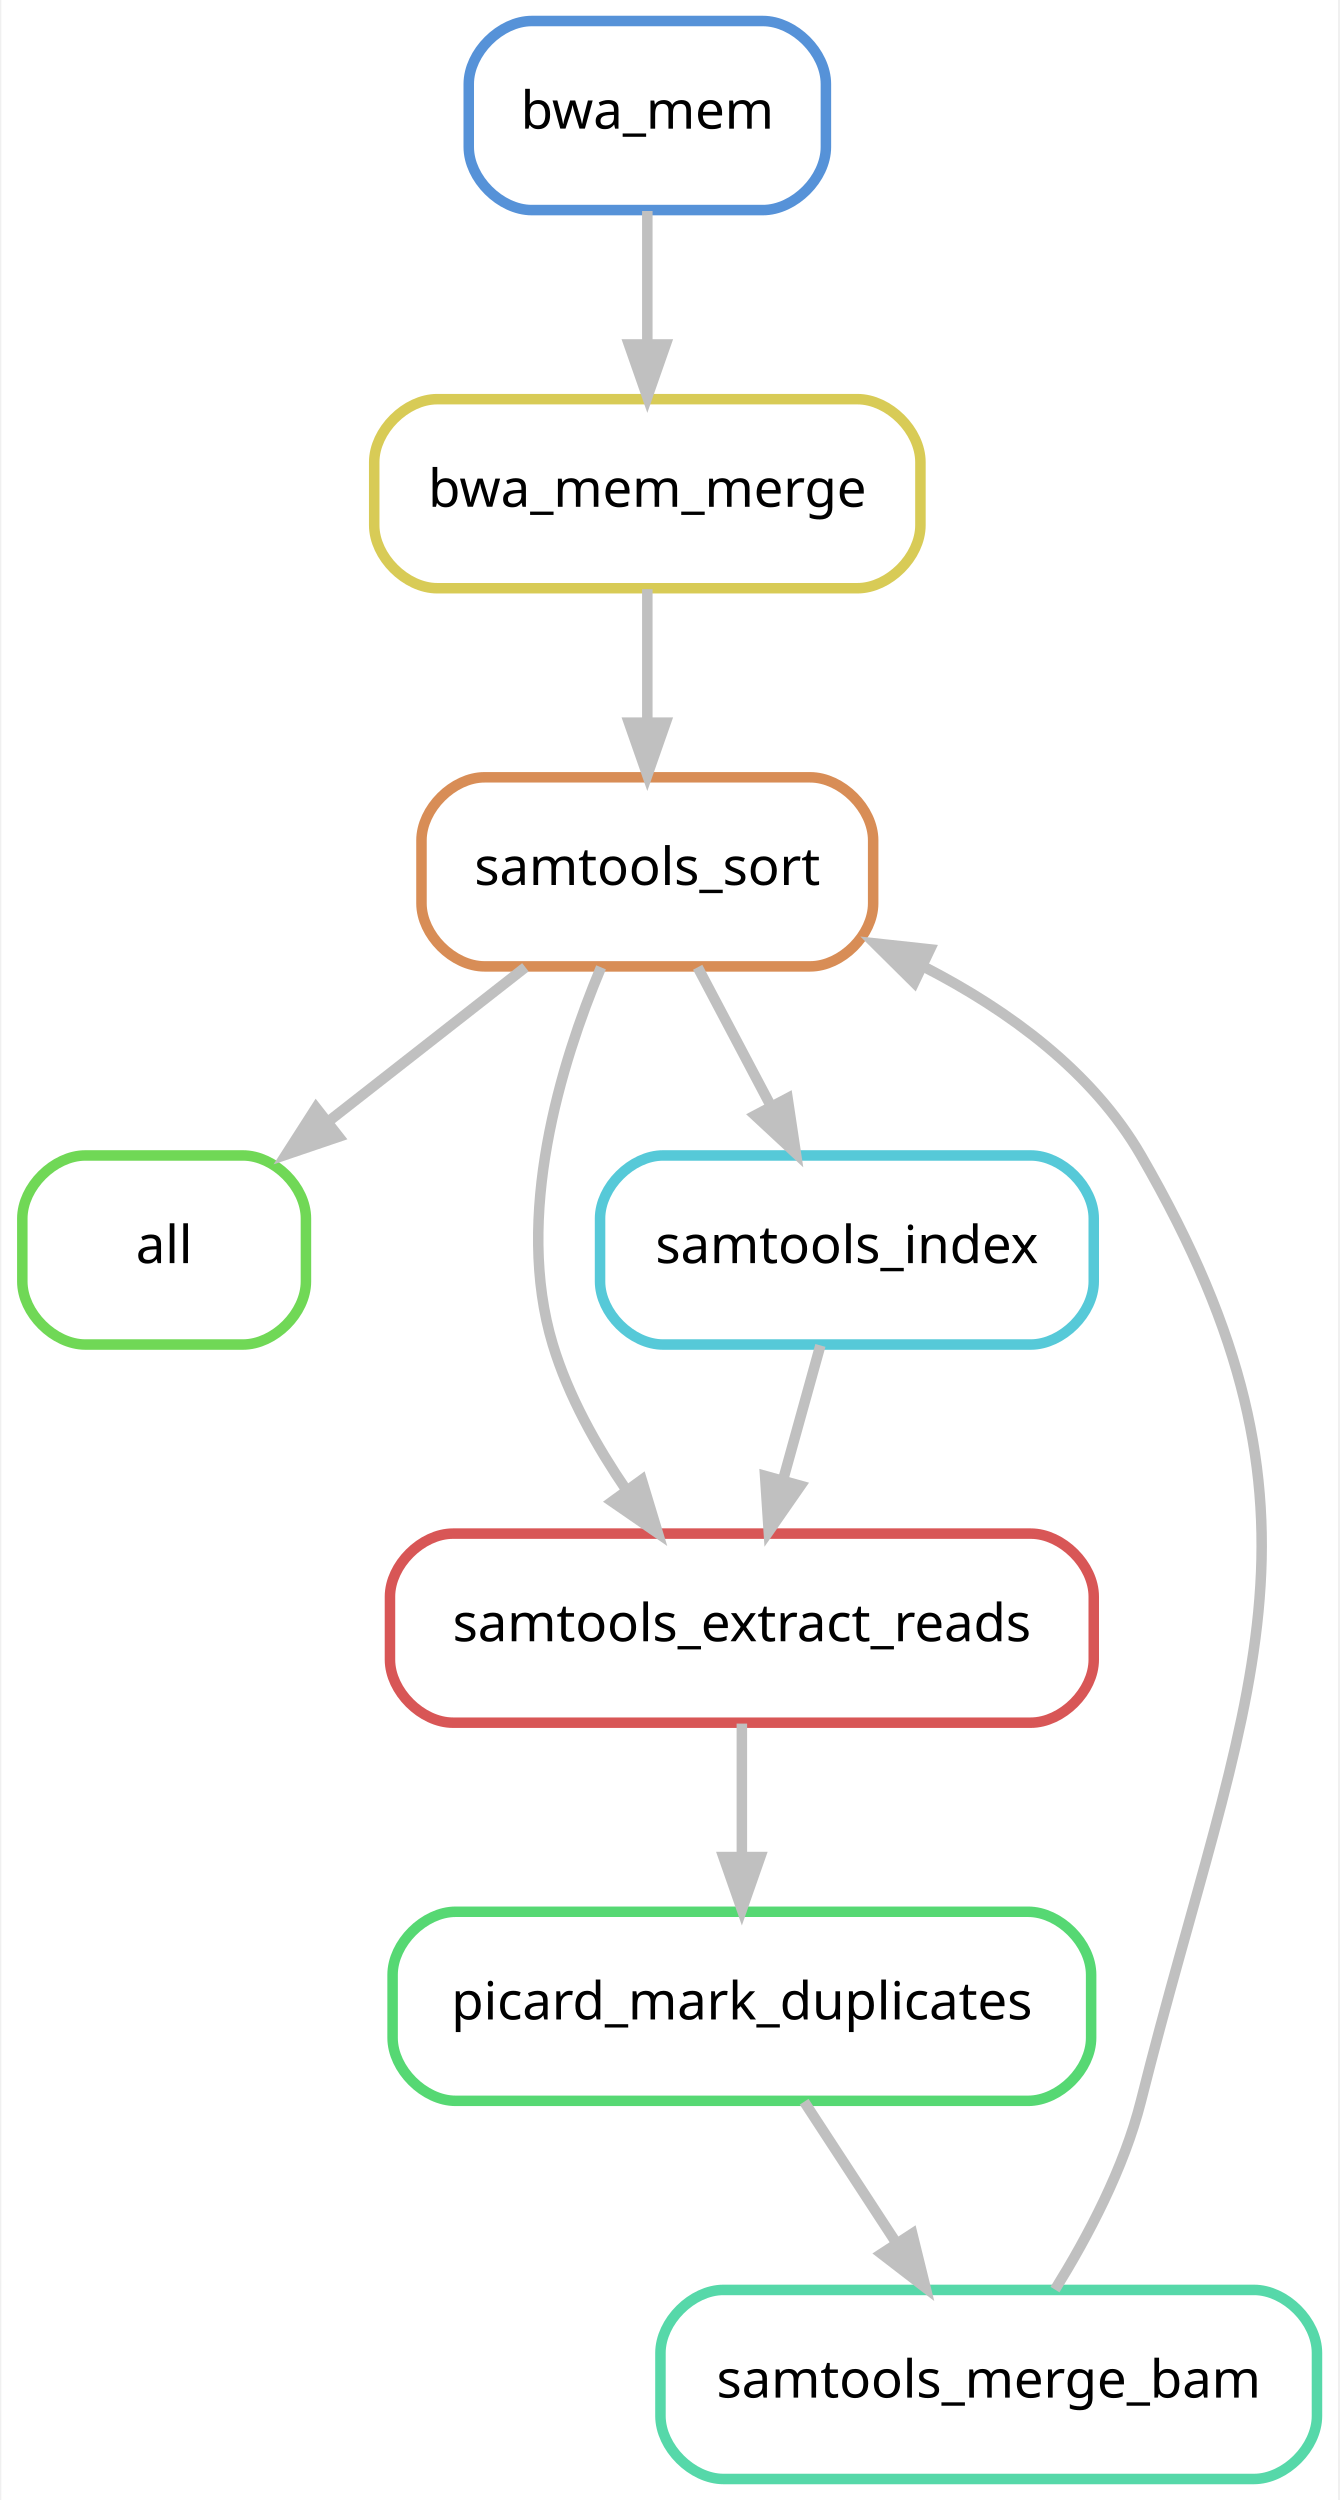
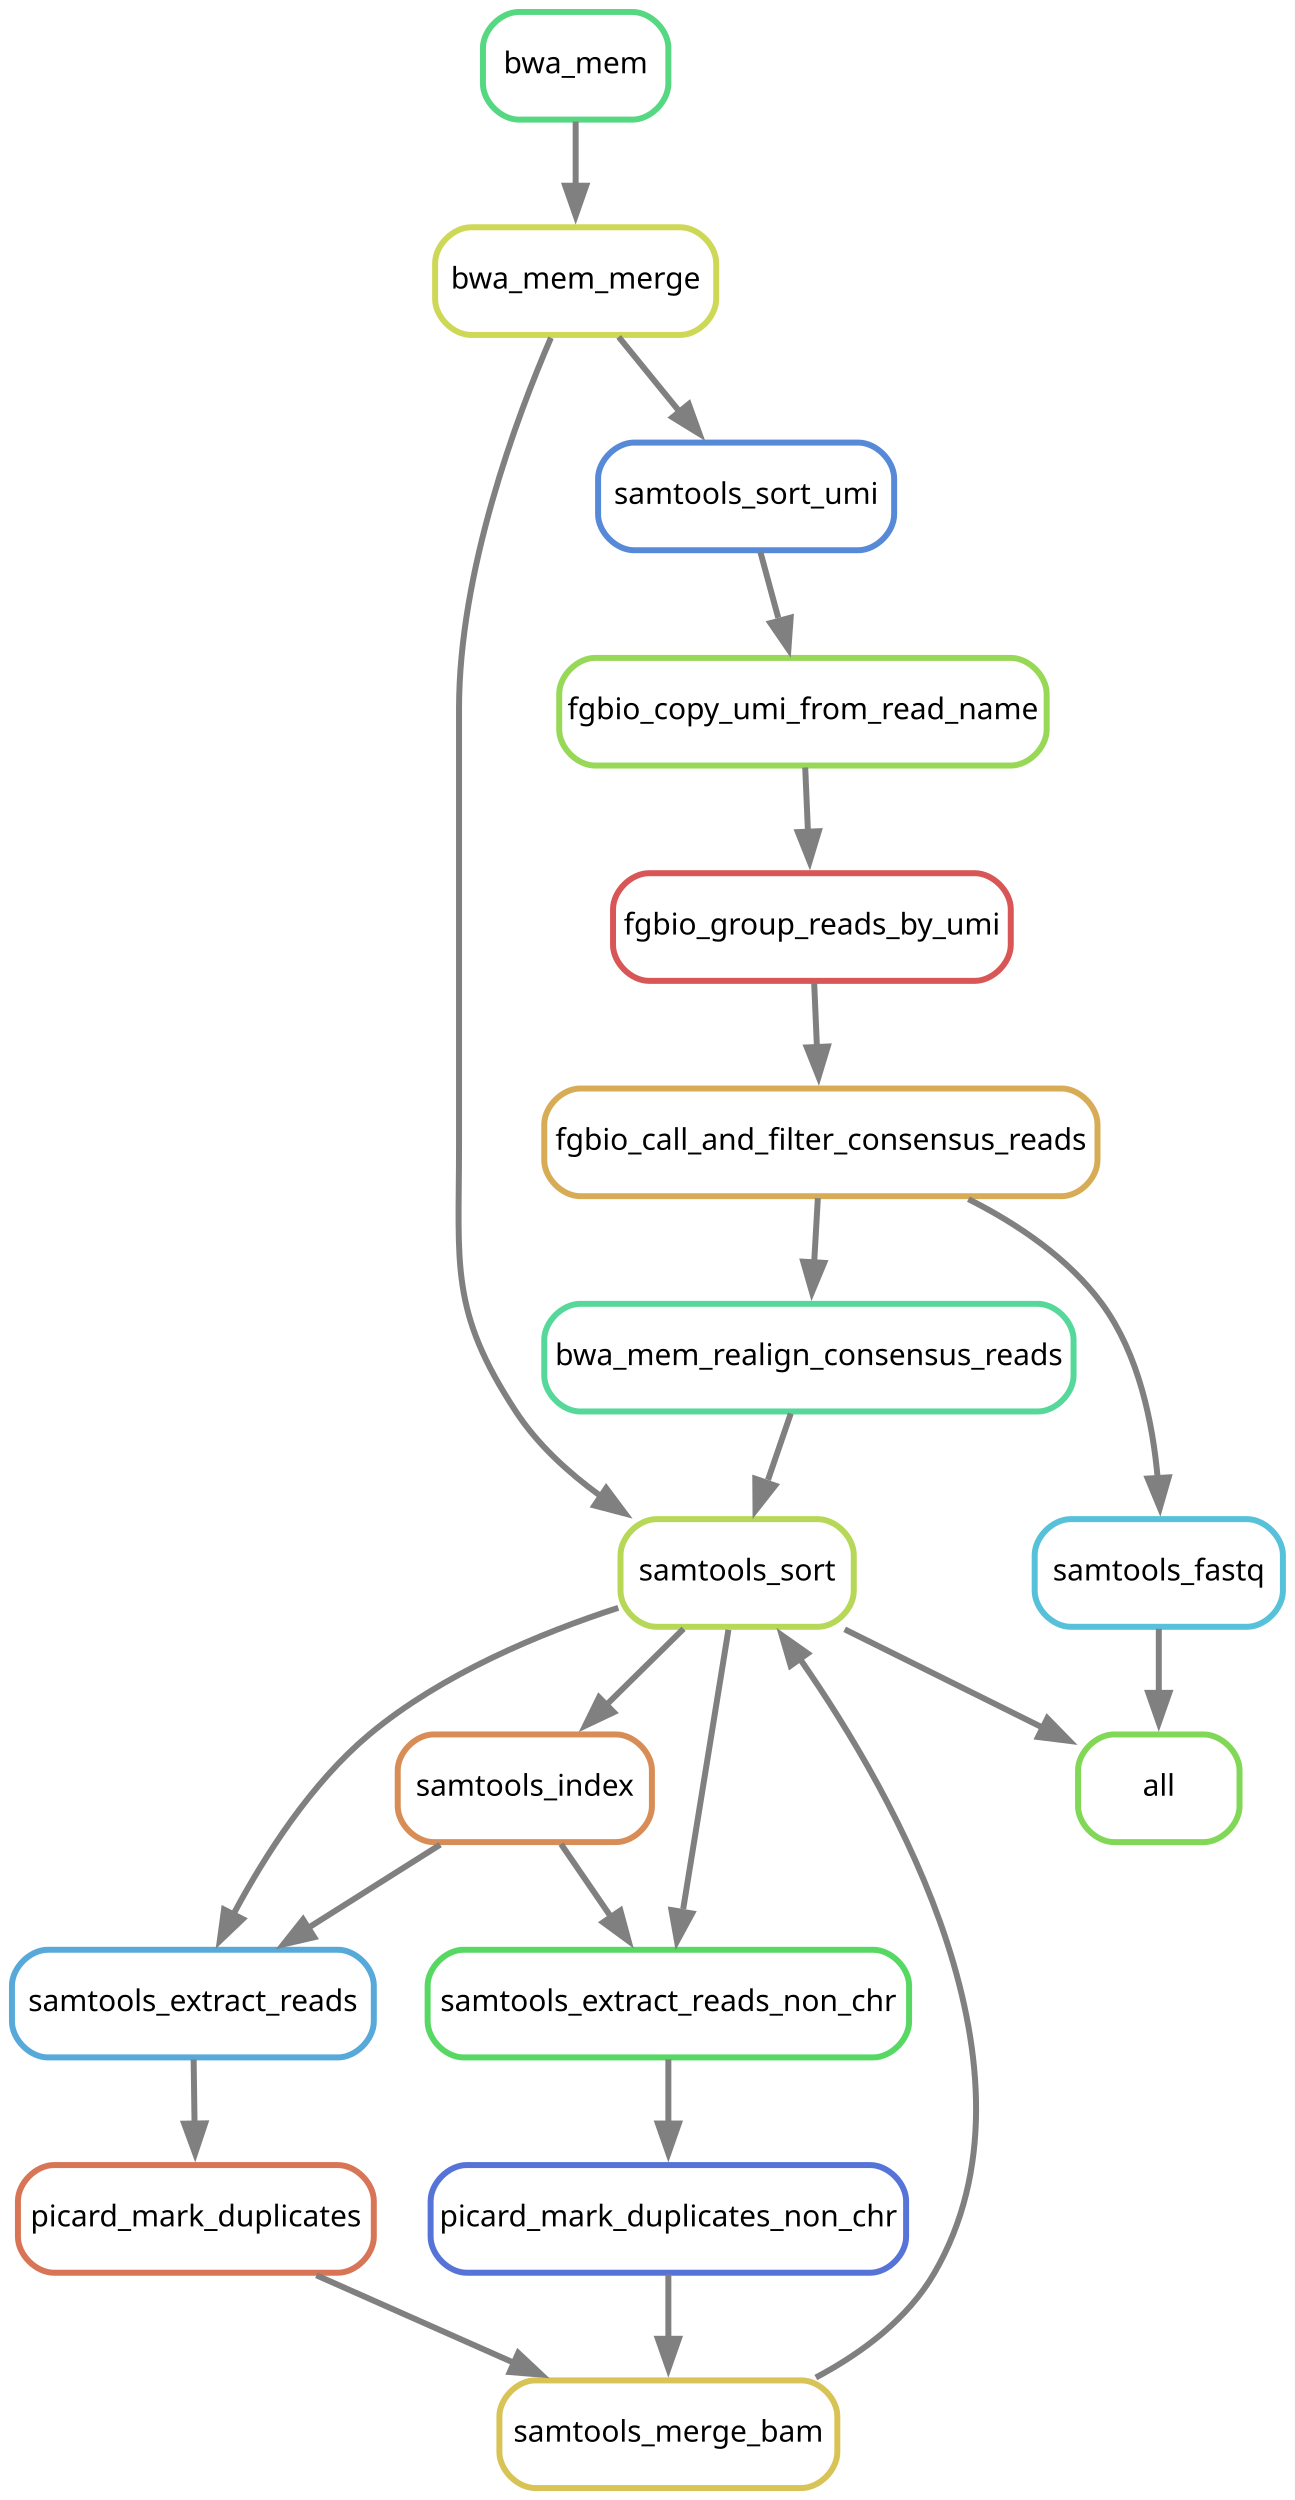
- <svg xmlns="http://www.w3.org/2000/svg" width="255pt" height="476pt" viewBox="0.00 0.00 254.50 476.00">
-   <g id="graph0" class="graph" transform="scale(1 1) rotate(0) translate(4 472)">
-     <polygon fill="#ffffff" stroke="transparent" points="-4,4 -4,-472 250.5,-472 250.5,4 -4,4" />
+ <svg xmlns="http://www.w3.org/2000/svg" width="433pt" height="836pt" viewBox="0.00 0.00 433.00 836.00">
+   <g id="graph0" class="graph" transform="scale(1 1) rotate(0) translate(4 832)">
+     <polygon fill="white" stroke="none" points="-4,4 -4,-832 429,-832 429,4 -4,4" />
    <g id="node1" class="node">
-       <path fill="none" stroke="#70d856" stroke-width="2" d="M42,-252C42,-252 12,-252 12,-252 6,-252 0,-246 0,-240 0,-240 0,-228 0,-228 0,-222 6,-216 12,-216 12,-216 42,-216 42,-216 48,-216 54,-222 54,-228 54,-228 54,-240 54,-240 54,-246 48,-252 42,-252" />
-       <text text-anchor="middle" x="27" y="-231.5" font-family="sans" font-size="10.00" fill="#000000">all</text>
+       <path fill="none" stroke="#80d856" stroke-width="2" d="M398.5,-252C398.5,-252 368.5,-252 368.5,-252 362.5,-252 356.5,-246 356.5,-240 356.5,-240 356.5,-228 356.5,-228 356.5,-222 362.5,-216 368.5,-216 368.5,-216 398.5,-216 398.5,-216 404.5,-216 410.5,-222 410.5,-228 410.5,-228 410.5,-240 410.5,-240 410.5,-246 404.5,-252 398.5,-252" />
+       <text text-anchor="middle" x="383.5" y="-231.5" font-family="sans" font-size="10.00">all</text>
    </g>
    <g id="node2" class="node">
-       <path fill="none" stroke="#d88d56" stroke-width="2" d="M150,-324C150,-324 88,-324 88,-324 82,-324 76,-318 76,-312 76,-312 76,-300 76,-300 76,-294 82,-288 88,-288 88,-288 150,-288 150,-288 156,-288 162,-294 162,-300 162,-300 162,-312 162,-312 162,-318 156,-324 150,-324" />
-       <text text-anchor="middle" x="119" y="-303.5" font-family="sans" font-size="10.00" fill="#000000">samtools_sort</text>
+       <path fill="none" stroke="#b6d856" stroke-width="2" d="M269.5,-324C269.5,-324 215.5,-324 215.5,-324 209.5,-324 203.5,-318 203.5,-312 203.5,-312 203.5,-300 203.5,-300 203.5,-294 209.5,-288 215.5,-288 215.5,-288 269.5,-288 269.5,-288 275.5,-288 281.5,-294 281.5,-300 281.5,-300 281.5,-312 281.5,-312 281.5,-318 275.5,-324 269.5,-324" />
+       <text text-anchor="middle" x="242.5" y="-303.5" font-family="sans" font-size="10.00">samtools_sort</text>
    </g>
    <g id="edge1" class="edge">
-       <path fill="none" stroke="#c0c0c0" stroke-width="2" d="M95.784,-287.831C84.453,-278.963 70.654,-268.164 58.397,-258.572" />
-       <polygon fill="#c0c0c0" stroke="#c0c0c0" stroke-width="2" points="60.24,-255.57 50.208,-252.163 55.926,-261.082 60.24,-255.57" />
+       <path fill="none" stroke="grey" stroke-width="2" d="M278.45,-287.15C298.5,-277.2 323.5,-264.78 344.09,-254.57" />
+       <polygon fill="grey" stroke="grey" stroke-width="2" points="346.23,-257.42 353.63,-249.84 343.12,-251.15 346.23,-257.42" />
    </g>
    <g id="node5" class="node">
-       <path fill="none" stroke="#d85656" stroke-width="2" d="M192,-180C192,-180 82,-180 82,-180 76,-180 70,-174 70,-168 70,-168 70,-156 70,-156 70,-150 76,-144 82,-144 82,-144 192,-144 192,-144 198,-144 204,-150 204,-156 204,-156 204,-168 204,-168 204,-174 198,-180 192,-180" />
-       <text text-anchor="middle" x="137" y="-159.5" font-family="sans" font-size="10.00" fill="#000000">samtools_extract_reads</text>
+       <path fill="none" stroke="#56a9d8" stroke-width="2" d="M109,-180C109,-180 12,-180 12,-180 6,-180 0,-174 0,-168 0,-168 0,-156 0,-156 0,-150 6,-144 12,-144 12,-144 109,-144 109,-144 115,-144 121,-150 121,-156 121,-156 121,-168 121,-168 121,-174 115,-180 109,-180" />
+       <text text-anchor="middle" x="60.5" y="-159.5" font-family="sans" font-size="10.00">samtools_extract_reads</text>
+     </g>
+     <g id="edge9" class="edge">
+       <path fill="none" stroke="grey" stroke-width="2" d="M202.75,-294.35C176.96,-285.97 143.77,-272.28 119.5,-252 100.04,-235.74 84.53,-211.43 74.3,-192.33" />
+       <polygon fill="grey" stroke="grey" stroke-width="2" points="77.16,-190.27 69.49,-182.95 70.92,-193.45 77.16,-190.27" />
+     </g>
+     <g id="node8" class="node">
+       <path fill="none" stroke="#d88d56" stroke-width="2" d="M202,-252C202,-252 141,-252 141,-252 135,-252 129,-246 129,-240 129,-240 129,-228 129,-228 129,-222 135,-216 141,-216 141,-216 202,-216 202,-216 208,-216 214,-222 214,-228 214,-228 214,-240 214,-240 214,-246 208,-252 202,-252" />
+       <text text-anchor="middle" x="171.5" y="-231.5" font-family="sans" font-size="10.00">samtools_index</text>
+     </g>
+     <g id="edge12" class="edge">
+       <path fill="none" stroke="grey" stroke-width="2" d="M224.58,-287.34C216.74,-279.6 207.36,-270.36 198.69,-261.81" />
+       <polygon fill="grey" stroke="grey" stroke-width="2" points="201.24,-259.43 191.66,-254.9 196.32,-264.41 201.24,-259.43" />
+     </g>
+     <g id="node10" class="node">
+       <path fill="none" stroke="#56d863" stroke-width="2" d="M288,-180C288,-180 151,-180 151,-180 145,-180 139,-174 139,-168 139,-168 139,-156 139,-156 139,-150 145,-144 151,-144 151,-144 288,-144 288,-144 294,-144 300,-150 300,-156 300,-156 300,-168 300,-168 300,-174 294,-180 288,-180" />
+       <text text-anchor="middle" x="219.5" y="-159.5" font-family="sans" font-size="10.00">samtools_extract_reads_non_chr</text>
+     </g>
+     <g id="edge14" class="edge">
+       <path fill="none" stroke="grey" stroke-width="2" d="M239.59,-287.02C235.79,-263.54 229.07,-222.11 224.46,-193.64" />
+       <polygon fill="grey" stroke="grey" stroke-width="2" points="227.44,-192.15 222.39,-182.84 220.53,-193.27 227.44,-192.15" />
+     </g>
+     <g id="node3" class="node">
+       <path fill="none" stroke="#d8c356" stroke-width="2" d="M264,-36C264,-36 175,-36 175,-36 169,-36 163,-30 163,-24 163,-24 163,-12 163,-12 163,-6 169,0 175,0 175,0 264,0 264,0 270,0 276,-6 276,-12 276,-12 276,-24 276,-24 276,-30 270,-36 264,-36" />
+       <text text-anchor="middle" x="219.5" y="-15.5" font-family="sans" font-size="10.00">samtools_merge_bam</text>
+     </g>
+     <g id="edge4" class="edge">
+       <path fill="none" stroke="grey" stroke-width="2" d="M268.82,-36.96C284.27,-45.16 299.6,-56.58 308.5,-72 347.45,-139.43 295.48,-231.26 263.77,-276.88" />
+       <polygon fill="grey" stroke="grey" stroke-width="2" points="260.38,-275.02 257.41,-285.19 266.07,-279.09 260.38,-275.02" />
+     </g>
+     <g id="node4" class="node">
+       <path fill="none" stroke="#d87556" stroke-width="2" d="M109,-108C109,-108 14,-108 14,-108 8,-108 2,-102 2,-96 2,-96 2,-84 2,-84 2,-78 8,-72 14,-72 14,-72 109,-72 109,-72 115,-72 121,-78 121,-84 121,-84 121,-96 121,-96 121,-102 115,-108 109,-108" />
+       <text text-anchor="middle" x="61.5" y="-87.5" font-family="sans" font-size="10.00">picard_mark_duplicates</text>
    </g>
    <g id="edge7" class="edge">
-       <path fill="none" stroke="#c0c0c0" stroke-width="2" d="M110.188,-287.818C102.49,-269.457 93.612,-240.401 101,-216 103.956,-206.236 109.325,-196.623 115.03,-188.276" />
-       <polygon fill="#c0c0c0" stroke="#c0c0c0" stroke-width="2" points="117.941,-190.224 121.01,-180.083 112.287,-186.097 117.941,-190.224" />
+       <path fill="none" stroke="grey" stroke-width="2" d="M101.78,-71.15C121.67,-62.34 145.9,-51.61 167.2,-42.17" />
+       <polygon fill="grey" stroke="grey" stroke-width="2" points="169.3,-45.18 177.02,-37.93 166.46,-38.78 169.3,-45.18" />
    </g>
-     <g id="node8" class="node">
-       <path fill="none" stroke="#56c9d8" stroke-width="2" d="M192,-252C192,-252 122,-252 122,-252 116,-252 110,-246 110,-240 110,-240 110,-228 110,-228 110,-222 116,-216 122,-216 122,-216 192,-216 192,-216 198,-216 204,-222 204,-228 204,-228 204,-240 204,-240 204,-246 198,-252 192,-252" />
-       <text text-anchor="middle" x="157" y="-231.5" font-family="sans" font-size="10.00" fill="#000000">samtools_index</text>
+     <g id="edge8" class="edge">
+       <path fill="none" stroke="grey" stroke-width="2" d="M60.75,-143.34C60.85,-136.75 60.96,-129.08 61.06,-121.67" />
+       <polygon fill="grey" stroke="grey" stroke-width="2" points="64.6,-121.95 61.24,-111.9 57.6,-121.85 64.6,-121.95" />
    </g>
-     <g id="edge9" class="edge">
-       <path fill="none" stroke="#c0c0c0" stroke-width="2" d="M128.589,-287.831C132.832,-279.793 137.912,-270.167 142.596,-261.292" />
-       <polygon fill="#c0c0c0" stroke="#c0c0c0" stroke-width="2" points="145.71,-262.891 147.282,-252.413 139.519,-259.623 145.71,-262.891" />
+     <g id="node6" class="node">
+       <path fill="none" stroke="#ced856" stroke-width="2" d="M223.5,-756C223.5,-756 153.5,-756 153.5,-756 147.5,-756 141.5,-750 141.5,-744 141.5,-744 141.5,-732 141.5,-732 141.5,-726 147.5,-720 153.5,-720 153.5,-720 223.5,-720 223.5,-720 229.5,-720 235.5,-726 235.5,-732 235.5,-732 235.5,-744 235.5,-744 235.5,-750 229.5,-756 223.5,-756" />
+       <text text-anchor="middle" x="188.5" y="-735.5" font-family="sans" font-size="10.00">bwa_mem_merge</text>
    </g>
-     <g id="node3" class="node">
-       <path fill="none" stroke="#56d8a9" stroke-width="2" d="M234.5,-36C234.5,-36 133.5,-36 133.5,-36 127.5,-36 121.5,-30 121.5,-24 121.5,-24 121.5,-12 121.5,-12 121.5,-6 127.5,0 133.5,0 133.5,0 234.5,0 234.5,0 240.5,0 246.5,-6 246.5,-12 246.5,-12 246.5,-24 246.5,-24 246.5,-30 240.5,-36 234.5,-36" />
-       <text text-anchor="middle" x="184" y="-15.5" font-family="sans" font-size="10.00" fill="#000000">samtools_merge_bam</text>
+     <g id="edge3" class="edge">
+       <path fill="none" stroke="grey" stroke-width="2" d="M180.23,-719.05C168.78,-692.53 149.5,-641.02 149.5,-595 149.5,-595 149.5,-595 149.5,-449 149.5,-408.55 146.34,-393.84 168.5,-360 175.64,-349.09 185.87,-339.71 196.44,-332.01" />
+       <polygon fill="grey" stroke="grey" stroke-width="2" points="198.7,-334.36 205.04,-325.86 194.79,-328.55 198.7,-334.36" />
+     </g>
+     <g id="node15" class="node">
+       <path fill="none" stroke="#568ad8" stroke-width="2" d="M283,-684C283,-684 208,-684 208,-684 202,-684 196,-678 196,-672 196,-672 196,-660 196,-660 196,-654 202,-648 208,-648 208,-648 283,-648 283,-648 289,-648 295,-654 295,-660 295,-660 295,-672 295,-672 295,-678 289,-684 283,-684" />
+       <text text-anchor="middle" x="245.5" y="-663.5" font-family="sans" font-size="10.00">samtools_sort_umi</text>
+     </g>
+     <g id="edge20" class="edge">
+       <path fill="none" stroke="grey" stroke-width="2" d="M202.88,-719.34C208.91,-711.93 216.07,-703.14 222.78,-694.9" />
+       <polygon fill="grey" stroke="grey" stroke-width="2" points="226.32,-696.87 229.92,-686.9 220.89,-692.45 226.32,-696.87" />
+     </g>
+     <g id="node7" class="node">
+       <path fill="none" stroke="#56d882" stroke-width="2" d="M207.5,-828C207.5,-828 169.5,-828 169.5,-828 163.5,-828 157.5,-822 157.5,-816 157.5,-816 157.5,-804 157.5,-804 157.5,-798 163.5,-792 169.5,-792 169.5,-792 207.5,-792 207.5,-792 213.5,-792 219.5,-798 219.5,-804 219.5,-804 219.5,-816 219.5,-816 219.5,-822 213.5,-828 207.5,-828" />
+       <text text-anchor="middle" x="188.5" y="-807.5" font-family="sans" font-size="10.00">bwa_mem</text>
+     </g>
+     <g id="edge11" class="edge">
+       <path fill="none" stroke="grey" stroke-width="2" d="M188.5,-791.34C188.5,-784.75 188.5,-777.08 188.5,-769.67" />
+       <polygon fill="grey" stroke="grey" stroke-width="2" points="192,-769.9 188.5,-759.9 185,-769.9 192,-769.9" />
+     </g>
+     <g id="edge10" class="edge">
+       <path fill="none" stroke="grey" stroke-width="2" d="M143.2,-215.15C129.89,-206.76 113.81,-196.62 99.38,-187.52" />
+       <polygon fill="grey" stroke="grey" stroke-width="2" points="101.07,-184.19 90.75,-181.81 97.34,-190.11 101.07,-184.19" />
+     </g>
+     <g id="edge15" class="edge">
+       <path fill="none" stroke="grey" stroke-width="2" d="M183.61,-215.34C188.58,-208.1 194.45,-199.53 199.99,-191.45" />
+       <polygon fill="grey" stroke="grey" stroke-width="2" points="203.46,-193.13 206.22,-182.9 197.68,-189.17 203.46,-193.13" />
+     </g>
+     <g id="node9" class="node">
+       <path fill="none" stroke="#5673d8" stroke-width="2" d="M287,-108C287,-108 152,-108 152,-108 146,-108 140,-102 140,-96 140,-96 140,-84 140,-84 140,-78 146,-72 152,-72 152,-72 287,-72 287,-72 293,-72 299,-78 299,-84 299,-84 299,-96 299,-96 299,-102 293,-108 287,-108" />
+       <text text-anchor="middle" x="219.5" y="-87.5" font-family="sans" font-size="10.00">picard_mark_duplicates_non_chr</text>
+     </g>
+     <g id="edge6" class="edge">
+       <path fill="none" stroke="grey" stroke-width="2" d="M219.5,-71.34C219.5,-64.75 219.5,-57.08 219.5,-49.67" />
+       <polygon fill="grey" stroke="grey" stroke-width="2" points="223,-49.9 219.5,-39.9 216,-49.9 223,-49.9" />
+     </g>
+     <g id="edge13" class="edge">
+       <path fill="none" stroke="grey" stroke-width="2" d="M219.5,-143.34C219.5,-136.75 219.5,-129.08 219.5,-121.67" />
+       <polygon fill="grey" stroke="grey" stroke-width="2" points="223,-121.9 219.5,-111.9 216,-121.9 223,-121.9" />
+     </g>
+     <g id="node11" class="node">
+       <path fill="none" stroke="#56d89a" stroke-width="2" d="M343,-396C343,-396 190,-396 190,-396 184,-396 178,-390 178,-384 178,-384 178,-372 178,-372 178,-366 184,-360 190,-360 190,-360 343,-360 343,-360 349,-360 355,-366 355,-372 355,-372 355,-384 355,-384 355,-390 349,-396 343,-396" />
+       <text text-anchor="middle" x="266.5" y="-375.5" font-family="sans" font-size="10.00">bwa_mem_realign_consensus_reads</text>
+     </g>
+     <g id="edge5" class="edge">
+       <path fill="none" stroke="grey" stroke-width="2" d="M260.44,-359.34C258.13,-352.59 255.42,-344.69 252.82,-337.11" />
+       <polygon fill="grey" stroke="grey" stroke-width="2" points="255.19,-335.23 248.64,-326.9 248.57,-337.5 255.19,-335.23" />
+     </g>
+     <g id="node12" class="node">
+       <path fill="none" stroke="#d8ac56" stroke-width="2" d="M351,-468C351,-468 190,-468 190,-468 184,-468 178,-462 178,-456 178,-456 178,-444 178,-444 178,-438 184,-432 190,-432 190,-432 351,-432 351,-432 357,-432 363,-438 363,-444 363,-444 363,-456 363,-456 363,-462 357,-468 351,-468" />
+       <text text-anchor="middle" x="270.5" y="-447.5" font-family="sans" font-size="10.00">fgbio_call_and_filter_consensus_reads</text>
+     </g>
+     <g id="edge16" class="edge">
+       <path fill="none" stroke="grey" stroke-width="2" d="M269.49,-431.34C269.11,-424.75 268.68,-417.08 268.25,-409.67" />
+       <polygon fill="grey" stroke="grey" stroke-width="2" points="271.59,-409.69 267.52,-399.9 264.6,-410.09 271.59,-409.69" />
+     </g>
+     <g id="node16" class="node">
+       <path fill="none" stroke="#56c1d8" stroke-width="2" d="M413,-324C413,-324 354,-324 354,-324 348,-324 342,-318 342,-312 342,-312 342,-300 342,-300 342,-294 348,-288 354,-288 354,-288 413,-288 413,-288 419,-288 425,-294 425,-300 425,-300 425,-312 425,-312 425,-318 419,-324 413,-324" />
+       <text text-anchor="middle" x="383.5" y="-303.5" font-family="sans" font-size="10.00">samtools_fastq</text>
+     </g>
+     <g id="edge21" class="edge">
+       <path fill="none" stroke="grey" stroke-width="2" d="M319.83,-431.01C336.3,-422.71 353.29,-411.25 364.5,-396 376.86,-379.18 381.53,-356.01 383.14,-337.53" />
+       <polygon fill="grey" stroke="grey" stroke-width="2" points="386.79,-337.96 383.86,-327.78 379.8,-337.57 386.79,-337.96" />
+     </g>
+     <g id="node13" class="node">
+       <path fill="none" stroke="#d85656" stroke-width="2" d="M322,-540C322,-540 213,-540 213,-540 207,-540 201,-534 201,-528 201,-528 201,-516 201,-516 201,-510 207,-504 213,-504 213,-504 322,-504 322,-504 328,-504 334,-510 334,-516 334,-516 334,-528 334,-528 334,-534 328,-540 322,-540" />
+       <text text-anchor="middle" x="267.5" y="-519.5" font-family="sans" font-size="10.00">fgbio_group_reads_by_umi</text>
+     </g>
+     <g id="edge17" class="edge">
+       <path fill="none" stroke="grey" stroke-width="2" d="M268.26,-503.34C268.54,-496.75 268.87,-489.08 269.19,-481.67" />
+       <polygon fill="grey" stroke="grey" stroke-width="2" points="272.8,-482.04 269.73,-471.9 265.81,-481.74 272.8,-482.04" />
+     </g>
+     <g id="node14" class="node">
+       <path fill="none" stroke="#97d856" stroke-width="2" d="M334,-612C334,-612 195,-612 195,-612 189,-612 183,-606 183,-600 183,-600 183,-588 183,-588 183,-582 189,-576 195,-576 195,-576 334,-576 334,-576 340,-576 346,-582 346,-588 346,-588 346,-600 346,-600 346,-606 340,-612 334,-612" />
+       <text text-anchor="middle" x="264.5" y="-591.5" font-family="sans" font-size="10.00">fgbio_copy_umi_from_read_name</text>
+     </g>
+     <g id="edge18" class="edge">
+       <path fill="none" stroke="grey" stroke-width="2" d="M265.26,-575.34C265.54,-568.75 265.87,-561.08 266.19,-553.67" />
+       <polygon fill="grey" stroke="grey" stroke-width="2" points="269.8,-554.04 266.73,-543.9 262.81,-553.74 269.8,-554.04" />
+     </g>
+     <g id="edge19" class="edge">
+       <path fill="none" stroke="grey" stroke-width="2" d="M250.29,-647.34C252.1,-640.67 254.22,-632.89 256.25,-625.39" />
+       <polygon fill="grey" stroke="grey" stroke-width="2" points="260.4,-625.47 259.64,-614.9 253.64,-623.64 260.4,-625.47" />
    </g>
    <g id="edge2" class="edge">
-       <path fill="none" stroke="#c0c0c0" stroke-width="2" d="M196.612,-36.059C202.877,-46.134 209.781,-59.203 213,-72 232.515,-149.583 253.075,-182.761 213,-252 203.779,-267.931 187.883,-279.572 171.759,-287.874" />
-       <polygon fill="#c0c0c0" stroke="#c0c0c0" stroke-width="2" points="169.812,-284.925 162.288,-292.384 172.821,-291.245 169.812,-284.925" />
-     </g>
-     <g id="node4" class="node">
-       <path fill="none" stroke="#56d873" stroke-width="2" d="M191.5,-108C191.5,-108 82.5,-108 82.5,-108 76.5,-108 70.5,-102 70.5,-96 70.5,-96 70.5,-84 70.5,-84 70.5,-78 76.5,-72 82.5,-72 82.5,-72 191.5,-72 191.5,-72 197.5,-72 203.5,-78 203.5,-84 203.5,-84 203.5,-96 203.5,-96 203.5,-102 197.5,-108 191.5,-108" />
-       <text text-anchor="middle" x="137" y="-87.5" font-family="sans" font-size="10.00" fill="#000000">picard_mark_duplicates</text>
-     </g>
-     <g id="edge4" class="edge">
-       <path fill="none" stroke="#c0c0c0" stroke-width="2" d="M148.86,-71.831C154.163,-63.708 160.524,-53.964 166.367,-45.012" />
-       <polygon fill="#c0c0c0" stroke="#c0c0c0" stroke-width="2" points="169.445,-46.7 171.98,-36.413 163.583,-42.874 169.445,-46.7" />
-     </g>
-     <g id="edge5" class="edge">
-       <path fill="none" stroke="#c0c0c0" stroke-width="2" d="M137,-143.831C137,-136.131 137,-126.974 137,-118.417" />
-       <polygon fill="#c0c0c0" stroke="#c0c0c0" stroke-width="2" points="140.5,-118.413 137,-108.413 133.5,-118.413 140.5,-118.413" />
-     </g>
-     <g id="node6" class="node">
-       <path fill="none" stroke="#d8cb56" stroke-width="2" d="M159,-396C159,-396 79,-396 79,-396 73,-396 67,-390 67,-384 67,-384 67,-372 67,-372 67,-366 73,-360 79,-360 79,-360 159,-360 159,-360 165,-360 171,-366 171,-372 171,-372 171,-384 171,-384 171,-390 165,-396 159,-396" />
-       <text text-anchor="middle" x="119" y="-375.5" font-family="sans" font-size="10.00" fill="#000000">bwa_mem_merge</text>
-     </g>
-     <g id="edge3" class="edge">
-       <path fill="none" stroke="#c0c0c0" stroke-width="2" d="M119,-359.831C119,-352.131 119,-342.974 119,-334.417" />
-       <polygon fill="#c0c0c0" stroke="#c0c0c0" stroke-width="2" points="122.5,-334.413 119,-324.413 115.5,-334.413 122.5,-334.413" />
-     </g>
-     <g id="node7" class="node">
-       <path fill="none" stroke="#5692d8" stroke-width="2" d="M141,-468C141,-468 97,-468 97,-468 91,-468 85,-462 85,-456 85,-456 85,-444 85,-444 85,-438 91,-432 97,-432 97,-432 141,-432 141,-432 147,-432 153,-438 153,-444 153,-444 153,-456 153,-456 153,-462 147,-468 141,-468" />
-       <text text-anchor="middle" x="119" y="-447.5" font-family="sans" font-size="10.00" fill="#000000">bwa_mem</text>
-     </g>
-     <g id="edge8" class="edge">
-       <path fill="none" stroke="#c0c0c0" stroke-width="2" d="M119,-431.831C119,-424.131 119,-414.974 119,-406.417" />
-       <polygon fill="#c0c0c0" stroke="#c0c0c0" stroke-width="2" points="122.5,-406.413 119,-396.413 115.5,-406.413 122.5,-406.413" />
-     </g>
-     <g id="edge6" class="edge">
-       <path fill="none" stroke="#c0c0c0" stroke-width="2" d="M151.953,-215.831C149.791,-208.046 147.215,-198.773 144.815,-190.135" />
-       <polygon fill="#c0c0c0" stroke="#c0c0c0" stroke-width="2" points="148.164,-189.112 142.115,-180.413 141.419,-190.985 148.164,-189.112" />
+       <path fill="none" stroke="grey" stroke-width="2" d="M383.5,-287.34C383.5,-280.75 383.5,-273.08 383.5,-265.67" />
+       <polygon fill="grey" stroke="grey" stroke-width="2" points="387,-265.9 383.5,-255.9 380,-265.9 387,-265.9" />
    </g>
  </g>
</svg>
